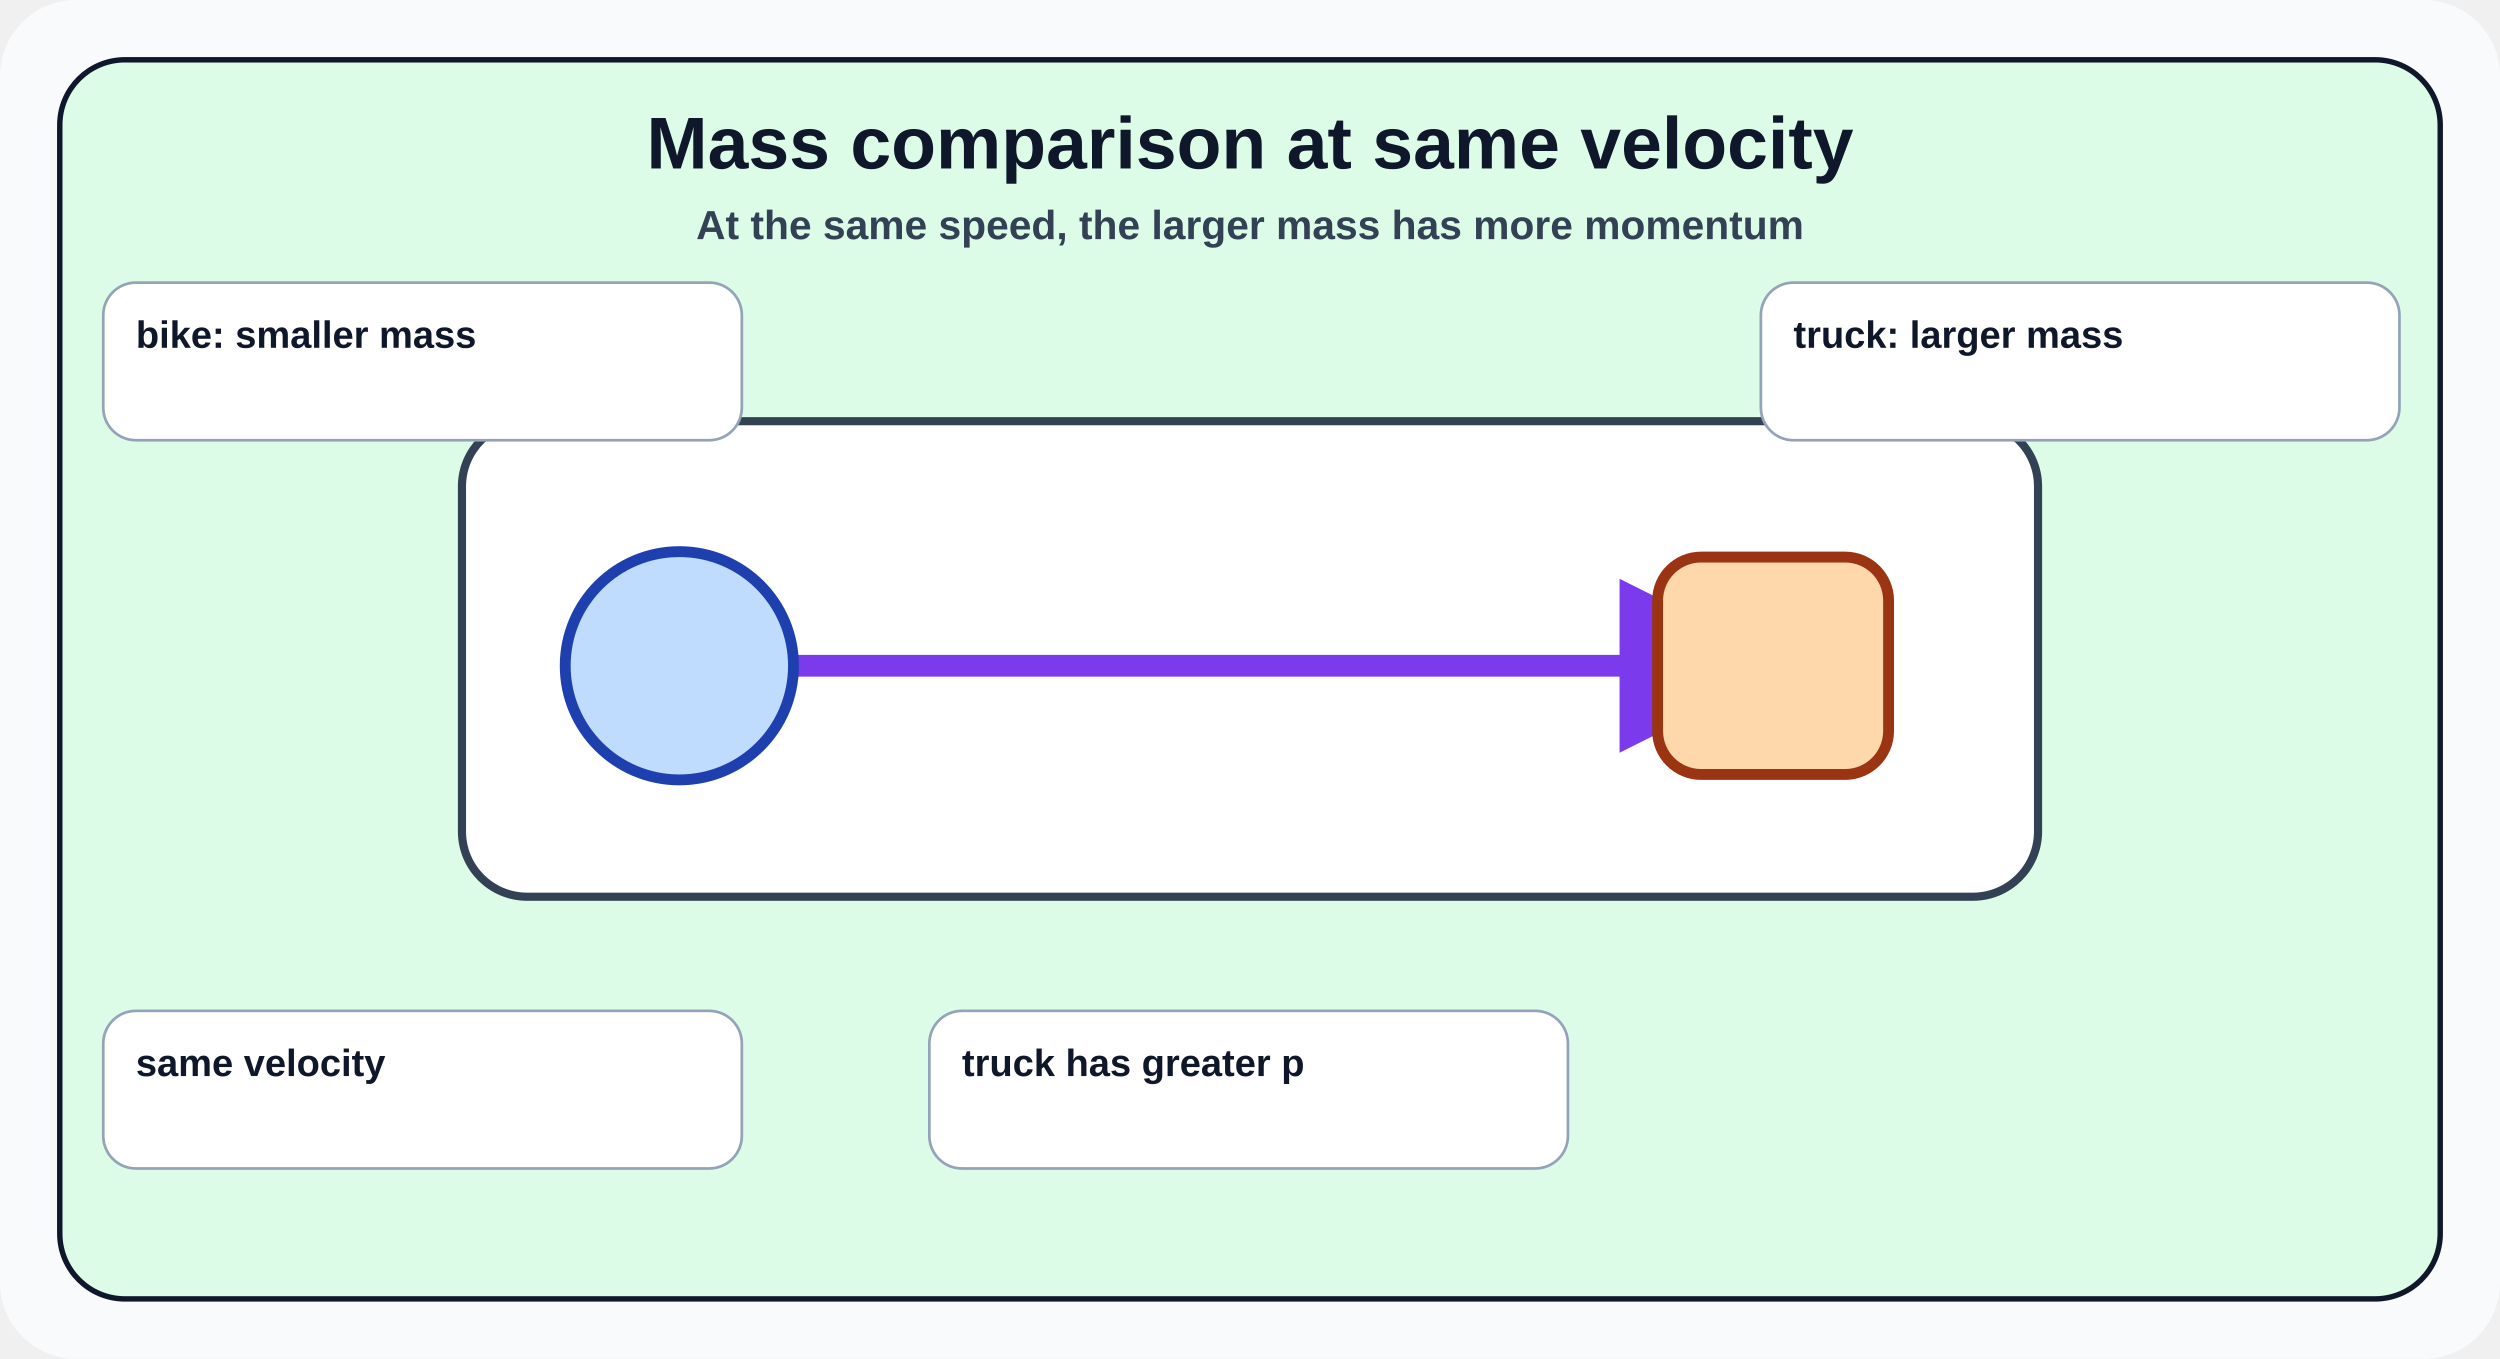
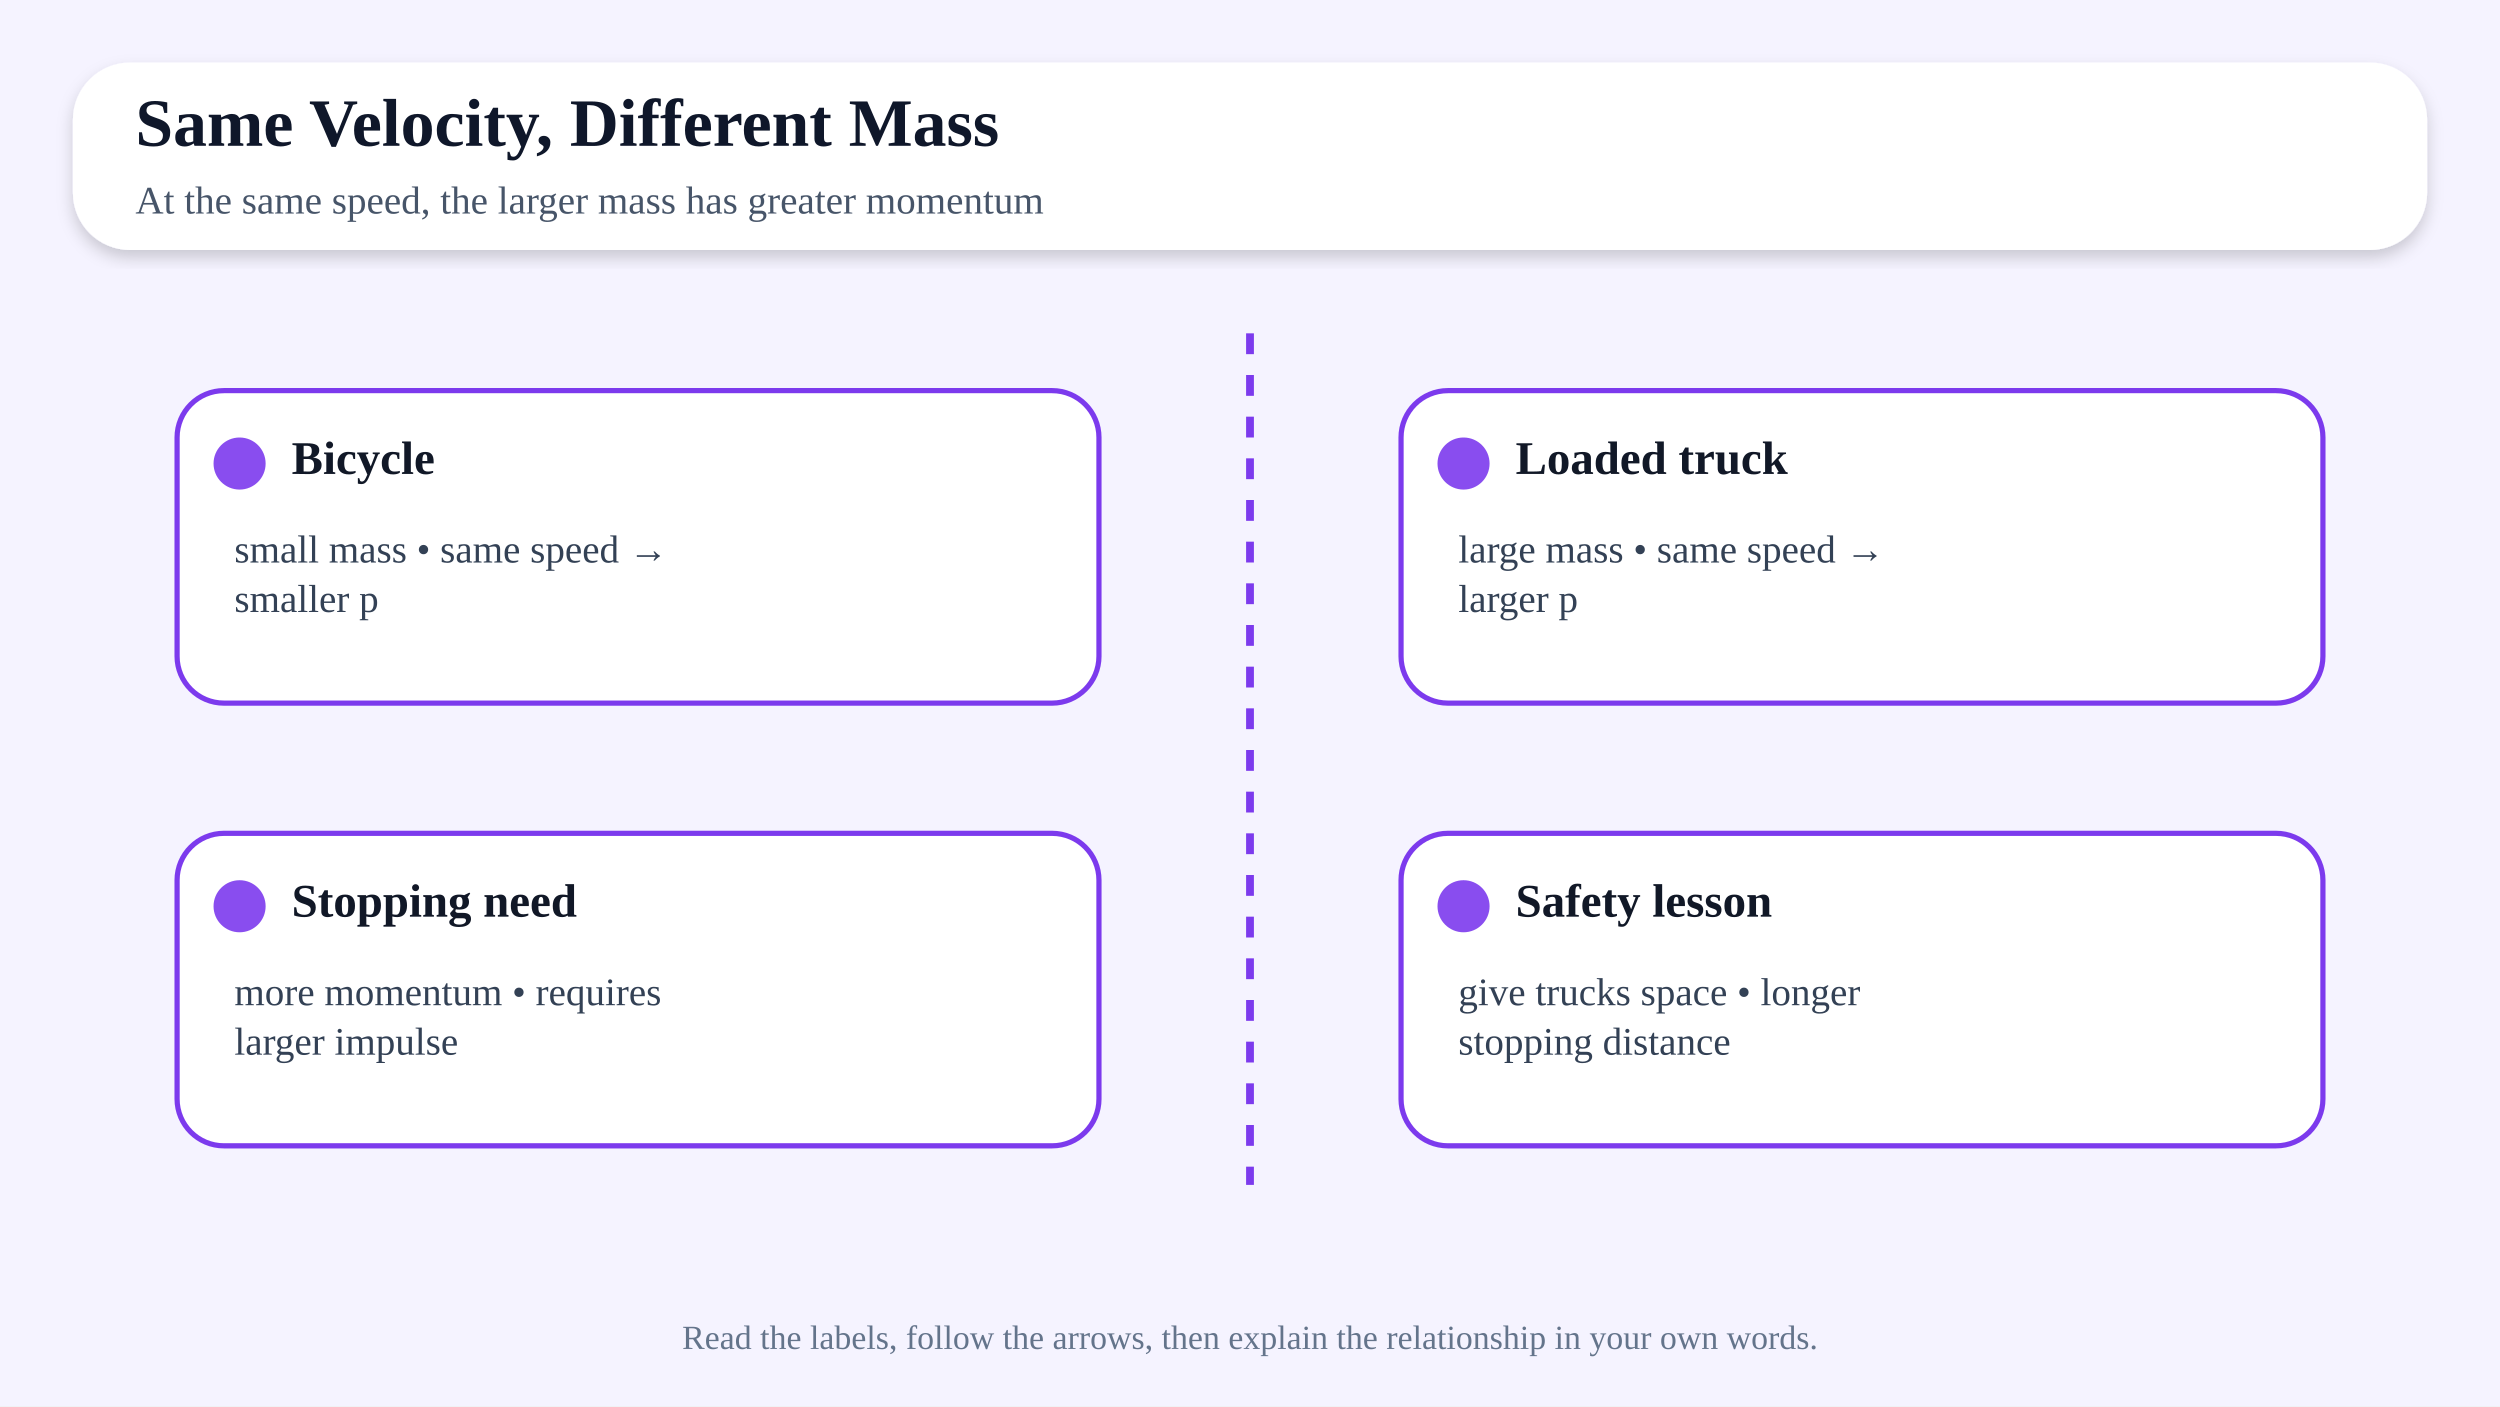
- <svg xmlns="http://www.w3.org/2000/svg" width="100%" height="500" viewBox="0 0 920 500" role="img" aria-labelledby="title desc">
-   <rect width="920" height="500" rx="28" fill="#f8fafc" />
-   <rect x="22" y="22" width="876" height="456" rx="24" fill="#dcfce7" stroke="#0f172a" stroke-width="2" />
-   <text x="460" y="62" text-anchor="middle" font-family="Arial, sans-serif" font-size="27" font-weight="800" fill="#0f172a">Mass comparison at same velocity</text>
-   <text x="460" y="88" text-anchor="middle" font-family="Arial, sans-serif" font-size="15" font-weight="600" fill="#334155">At the same speed, the larger mass has more momentum</text>
+ <svg xmlns="http://www.w3.org/2000/svg" width="100%" height="540" viewBox="0 0 960 540" role="img" aria-label="Same Velocity, Different Mass">
  <defs>
    <marker id="arrow" markerWidth="12" markerHeight="12" refX="10" refY="6" orient="auto">
-       <path d="M2 2 L10 6 L2 10 Z" fill="#7c3aed" />
+       <path d="M2,2 L10,6 L2,10 Z" fill="#7c3aed" />
    </marker>
+     <filter id="shadow" x="-10%" y="-10%" width="120%" height="120%">
+       <feDropShadow dx="0" dy="3" stdDeviation="3" flood-opacity="0.18" />
+     </filter>
  </defs>
-   <rect x="170" y="155" width="580" height="175" rx="24" fill="#ffffff" stroke="#334155" stroke-width="3" />
-   <path d="M260 245 L660 245" stroke="#7c3aed" stroke-width="8" marker-end="url(#arrow)" />
-   <circle cx="250" cy="245" r="42" fill="#bfdbfe" stroke="#1e40af" stroke-width="4" />
-   <rect x="610" y="205" width="85" height="80" rx="16" fill="#fed7aa" stroke="#9a3412" stroke-width="4" />
-   <rect x="38" y="104" width="235" height="58" rx="12" fill="#ffffff" stroke="#94a3b8" />
-   <text x="50" y="128" text-anchor="start" font-family="Arial, sans-serif" font-size="14" font-weight="600" fill="#0f172a">bike: smaller mass</text>
-   <rect x="648" y="104" width="235" height="58" rx="12" fill="#ffffff" stroke="#94a3b8" />
-   <text x="660" y="128" text-anchor="start" font-family="Arial, sans-serif" font-size="14" font-weight="600" fill="#0f172a">truck: larger mass</text>
-   <rect x="38" y="372" width="235" height="58" rx="12" fill="#ffffff" stroke="#94a3b8" />
-   <text x="50" y="396" text-anchor="start" font-family="Arial, sans-serif" font-size="14" font-weight="600" fill="#0f172a">same velocity</text>
-   <rect x="342" y="372" width="235" height="58" rx="12" fill="#ffffff" stroke="#94a3b8" />
-   <text x="354" y="396" text-anchor="start" font-family="Arial, sans-serif" font-size="14" font-weight="600" fill="#0f172a">truck has greater p</text>
+   <rect width="960" height="540" fill="#f5f3ff" />
+   <rect x="28" y="24" width="904" height="72" rx="22" fill="white" filter="url(#shadow)" />
+   <text x="52" y="56" font-size="26" font-weight="800" fill="#0f172a">Same Velocity, Different Mass</text>
+   <text x="52" y="82" font-size="15" font-weight="500" fill="#475569">At the same speed, the larger mass has greater momentum</text>
+   <line x1="480" y1="128" x2="480" y2="455" stroke="#7c3aed" stroke-width="3" stroke-dasharray="8 8" />
+   <rect x="68" y="150" width="354" height="120" rx="18" fill="white" stroke="#7c3aed" stroke-width="2" />
+   <circle cx="92" cy="178" r="10" fill="#7c3aed" opacity="0.9" />
+   <text x="112" y="182" font-size="18" fill="#111827" font-weight="700" text-anchor="start">Bicycle</text>
+   <text x="90" y="216" font-size="15" fill="#334155" font-weight="500" text-anchor="start">small mass • same speed →</text>
+   <text x="90" y="235" font-size="15" fill="#334155" font-weight="500" text-anchor="start">smaller p</text>
+   <rect x="538" y="150" width="354" height="120" rx="18" fill="white" stroke="#7c3aed" stroke-width="2" />
+   <circle cx="562" cy="178" r="10" fill="#7c3aed" opacity="0.9" />
+   <text x="582" y="182" font-size="18" fill="#111827" font-weight="700" text-anchor="start">Loaded truck</text>
+   <text x="560" y="216" font-size="15" fill="#334155" font-weight="500" text-anchor="start">large mass • same speed →</text>
+   <text x="560" y="235" font-size="15" fill="#334155" font-weight="500" text-anchor="start">larger p</text>
+   <rect x="68" y="320" width="354" height="120" rx="18" fill="white" stroke="#7c3aed" stroke-width="2" />
+   <circle cx="92" cy="348" r="10" fill="#7c3aed" opacity="0.9" />
+   <text x="112" y="352" font-size="18" fill="#111827" font-weight="700" text-anchor="start">Stopping need</text>
+   <text x="90" y="386" font-size="15" fill="#334155" font-weight="500" text-anchor="start">more momentum • requires</text>
+   <text x="90" y="405" font-size="15" fill="#334155" font-weight="500" text-anchor="start">larger impulse</text>
+   <rect x="538" y="320" width="354" height="120" rx="18" fill="white" stroke="#7c3aed" stroke-width="2" />
+   <circle cx="562" cy="348" r="10" fill="#7c3aed" opacity="0.9" />
+   <text x="582" y="352" font-size="18" fill="#111827" font-weight="700" text-anchor="start">Safety lesson</text>
+   <text x="560" y="386" font-size="15" fill="#334155" font-weight="500" text-anchor="start">give trucks space • longer</text>
+   <text x="560" y="405" font-size="15" fill="#334155" font-weight="500" text-anchor="start">stopping distance</text>
+   <text x="480" y="518" text-anchor="middle" font-size="13" fill="#64748b">Read the labels, follow the arrows, then explain the relationship in your own words.</text>
</svg>
